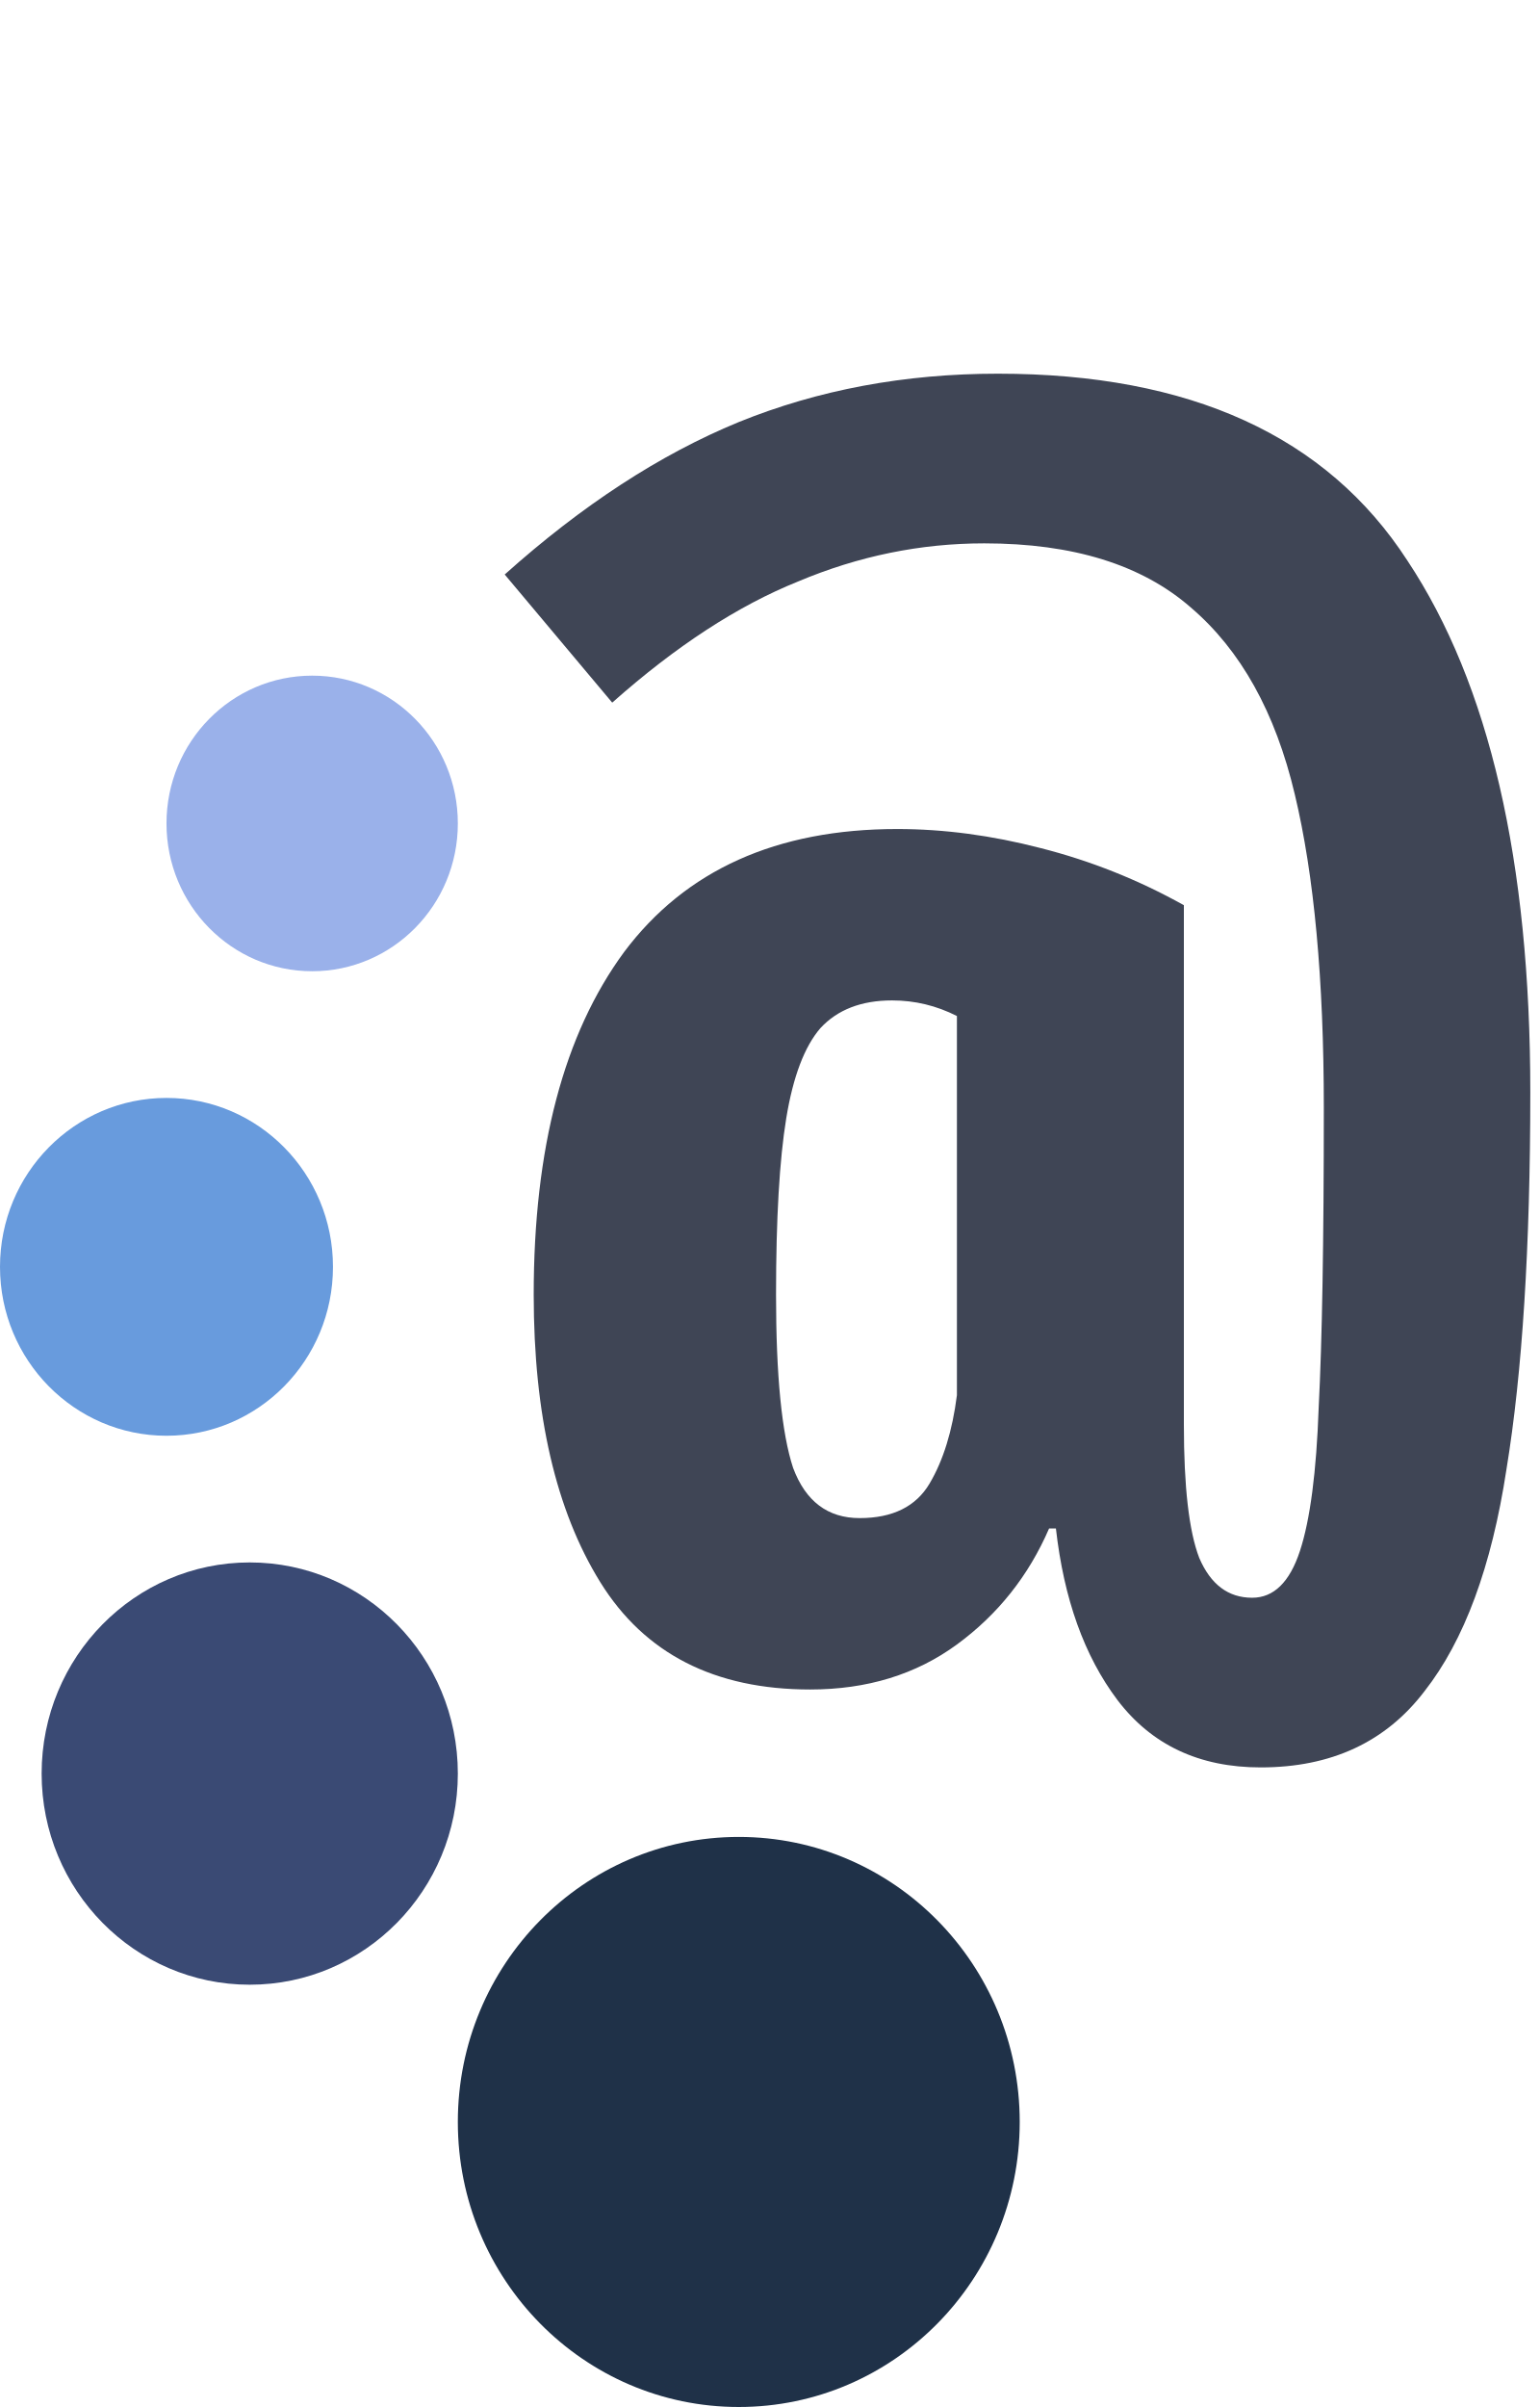
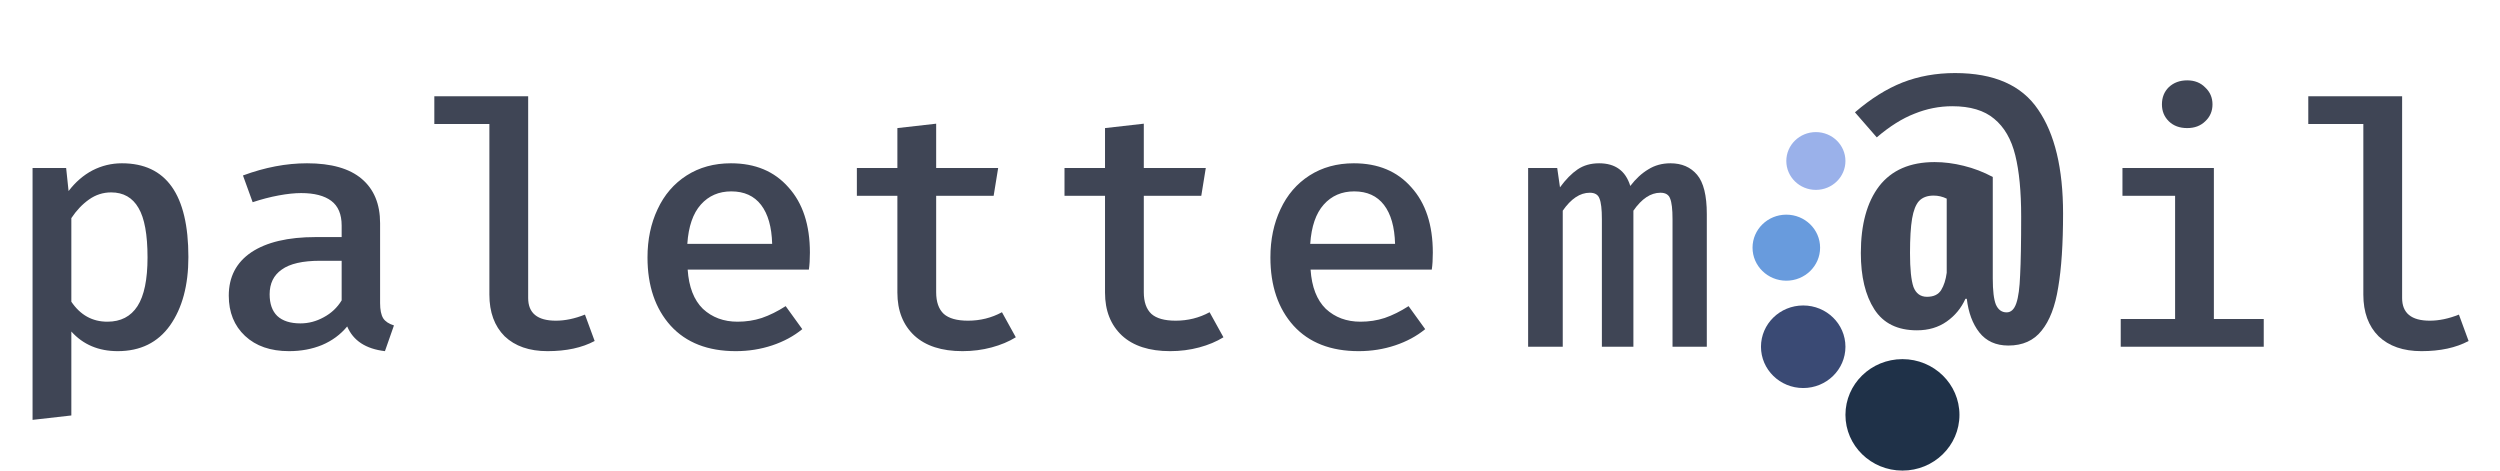
- <svg xmlns="http://www.w3.org/2000/svg" width="64" height="100" viewBox="0 0 64 100" fill="none">
-   <path d="M41.47 15.525C49.461 15.525 55.134 18.114 58.491 23.293C61.895 28.424 63.597 35.785 63.597 45.375C63.597 51.801 63.266 57.028 62.604 61.056C61.989 65.084 60.855 68.153 59.2 70.263C57.593 72.373 55.323 73.428 52.392 73.428C49.839 73.428 47.853 72.493 46.435 70.623C45.063 68.801 44.212 66.427 43.882 63.502H43.598C42.747 65.468 41.47 67.074 39.768 68.321C38.066 69.568 36.033 70.191 33.669 70.191C29.698 70.191 26.79 68.705 24.946 65.732C23.102 62.758 22.18 58.778 22.18 53.791C22.18 47.701 23.433 42.954 25.939 39.549C28.492 36.145 32.274 34.442 37.286 34.442C39.225 34.442 41.21 34.706 43.243 35.233C45.324 35.761 47.309 36.552 49.2 37.607V59.186C49.2 61.775 49.413 63.622 49.839 64.725C50.312 65.828 51.044 66.379 52.037 66.379C52.935 66.379 53.597 65.732 54.023 64.437C54.448 63.142 54.709 61.152 54.803 58.467C54.945 55.733 55.016 51.585 55.016 46.023C55.016 40.7 54.614 36.36 53.81 33.004C53.006 29.599 51.565 27.009 49.484 25.235C47.451 23.461 44.591 22.574 40.903 22.574C38.255 22.574 35.678 23.101 33.173 24.156C30.667 25.163 28.09 26.841 25.443 29.191L20.975 23.868C24.19 20.991 27.428 18.881 30.691 17.539C34 16.196 37.593 15.525 41.47 15.525ZM37.073 41.563C35.797 41.563 34.804 41.947 34.095 42.714C33.433 43.481 32.96 44.728 32.676 46.454C32.393 48.181 32.251 50.626 32.251 53.791C32.251 57.148 32.487 59.546 32.96 60.984C33.48 62.375 34.402 63.07 35.726 63.07C37.097 63.07 38.066 62.591 38.633 61.632C39.201 60.673 39.579 59.45 39.768 57.963V42.211C38.917 41.779 38.019 41.563 37.073 41.563Z" fill="#3F4555" />
-   <path d="M10.378 82.456C15.155 82.456 19.027 78.529 19.027 73.684C19.027 68.84 15.155 64.912 10.378 64.912C5.602 64.912 1.73 68.84 1.73 73.684C1.73 78.529 5.602 82.456 10.378 82.456Z" fill="#3A4A74" />
-   <path d="M30.703 100C37.151 100 42.378 94.698 42.378 88.158C42.378 81.618 37.151 76.316 30.703 76.316C24.254 76.316 19.027 81.618 19.027 88.158C19.027 94.698 24.254 100 30.703 100Z" fill="#1F3148" />
-   <path d="M6.919 59.649C10.74 59.649 13.838 56.507 13.838 52.632C13.838 48.756 10.74 45.614 6.919 45.614C3.098 45.614 0 48.756 0 52.632C0 56.507 3.098 59.649 6.919 59.649Z" fill="#689BDD" />
-   <path d="M12.973 40.351C16.317 40.351 19.027 37.602 19.027 34.211C19.027 30.819 16.317 28.07 12.973 28.07C9.629 28.07 6.919 30.819 6.919 34.211C6.919 37.602 9.629 40.351 12.973 40.351Z" fill="#9AB1EA" />
+ <svg xmlns="http://www.w3.org/2000/svg" width="340" height="64" viewBox="0 0 340 64" fill="none">
+   <path d="M16.579 22.207C22.607 22.207 25.621 26.457 25.621 34.959C25.621 38.795 24.789 41.895 23.125 44.258C21.461 46.59 19.09 47.756 16.014 47.756C13.408 47.756 11.304 46.866 9.703 45.086V56.503L4.428 57.102V22.851H8.996L9.326 25.982C10.268 24.754 11.351 23.818 12.576 23.174C13.832 22.529 15.166 22.207 16.579 22.207ZM15.119 26.166C14.02 26.166 13.015 26.488 12.105 27.133C11.194 27.777 10.394 28.621 9.703 29.665V41.035C10.927 42.846 12.56 43.751 14.601 43.751C16.422 43.751 17.787 43.045 18.698 41.634C19.608 40.222 20.064 38.012 20.064 35.005C20.064 31.905 19.655 29.665 18.839 28.284C18.023 26.872 16.783 26.166 15.119 26.166ZM51.693 41.219C51.693 42.14 51.834 42.831 52.117 43.291C52.399 43.721 52.886 44.043 53.577 44.258L52.352 47.756C49.746 47.449 48.035 46.329 47.219 44.396C46.308 45.501 45.162 46.345 43.781 46.928C42.431 47.48 40.94 47.756 39.307 47.756C36.795 47.756 34.801 47.066 33.326 45.685C31.85 44.304 31.113 42.478 31.113 40.207C31.113 37.659 32.133 35.695 34.174 34.314C36.246 32.933 39.166 32.242 42.933 32.242H46.465V30.677C46.465 29.143 45.994 28.023 45.053 27.317C44.111 26.611 42.745 26.258 40.955 26.258C40.076 26.258 39.056 26.365 37.894 26.58C36.732 26.795 35.555 27.102 34.362 27.501L33.043 23.864C36.026 22.759 38.93 22.207 41.756 22.207C45.053 22.207 47.533 22.913 49.197 24.325C50.861 25.736 51.693 27.746 51.693 30.355V41.219ZM40.861 43.981C41.96 43.981 43.012 43.705 44.016 43.153C45.053 42.6 45.869 41.833 46.465 40.851V35.465H43.545C41.159 35.465 39.417 35.864 38.318 36.662C37.219 37.429 36.67 38.549 36.67 40.022C36.67 41.311 37.015 42.294 37.706 42.969C38.428 43.644 39.48 43.981 40.861 43.981ZM71.831 40.529C71.831 42.585 73.087 43.613 75.598 43.613C76.855 43.613 78.173 43.337 79.554 42.785L80.873 46.375C79.146 47.296 77.011 47.756 74.468 47.756C71.988 47.756 70.041 47.081 68.628 45.731C67.247 44.35 66.556 42.462 66.556 40.069V16.867H59.068V13.092H71.831V40.529ZM93.523 36.662C93.68 39.025 94.371 40.805 95.595 42.002C96.851 43.168 98.421 43.751 100.305 43.751C101.467 43.751 102.565 43.583 103.601 43.245C104.669 42.877 105.752 42.34 106.851 41.634L109.111 44.764C107.95 45.715 106.584 46.452 105.014 46.974C103.445 47.495 101.796 47.756 100.069 47.756C96.27 47.756 93.319 46.605 91.216 44.304C89.112 41.971 88.06 38.872 88.06 35.005C88.06 32.58 88.516 30.401 89.426 28.468C90.336 26.503 91.655 24.969 93.382 23.864C95.109 22.759 97.118 22.207 99.41 22.207C102.707 22.207 105.312 23.296 107.228 25.475C109.174 27.624 110.147 30.585 110.147 34.36C110.147 35.281 110.1 36.048 110.006 36.662H93.523ZM99.457 26.028C97.762 26.028 96.38 26.626 95.313 27.823C94.245 29.02 93.633 30.8 93.476 33.163H105.014C104.952 30.861 104.449 29.097 103.507 27.869C102.565 26.642 101.215 26.028 99.457 26.028ZM138.15 45.869C137.208 46.452 136.11 46.912 134.854 47.25C133.598 47.587 132.279 47.756 130.898 47.756C128.072 47.756 125.89 47.05 124.352 45.639C122.813 44.196 122.044 42.248 122.044 39.792V26.626H116.534V22.851H122.044V17.419L127.319 16.821V22.851H135.749L135.136 26.626H127.319V39.746C127.319 41.066 127.664 42.048 128.355 42.693C129.046 43.306 130.144 43.613 131.651 43.613C133.315 43.613 134.854 43.23 136.267 42.462L138.15 45.869ZM166.389 45.869C165.447 46.452 164.348 46.912 163.092 47.25C161.836 47.587 160.517 47.756 159.136 47.756C156.311 47.756 154.129 47.05 152.59 45.639C151.051 44.196 150.282 42.248 150.282 39.792V26.626H144.772V22.851H150.282V17.419L155.557 16.821V22.851H163.987L163.375 26.626H155.557V39.746C155.557 41.066 155.902 42.048 156.593 42.693C157.284 43.306 158.383 43.613 159.89 43.613C161.554 43.613 163.092 43.23 164.505 42.462L166.389 45.869ZM178.238 36.662C178.395 39.025 179.086 40.805 180.31 42.002C181.566 43.168 183.136 43.751 185.02 43.751C186.182 43.751 187.28 43.583 188.316 43.245C189.384 42.877 190.467 42.34 191.566 41.634L193.827 44.764C192.665 45.715 191.299 46.452 189.729 46.974C188.16 47.495 186.511 47.756 184.784 47.756C180.985 47.756 178.034 46.605 175.931 44.304C173.827 41.971 172.775 38.872 172.775 35.005C172.775 32.58 173.231 30.401 174.141 28.468C175.051 26.503 176.37 24.969 178.097 23.864C179.824 22.759 181.833 22.207 184.125 22.207C187.422 22.207 190.027 23.296 191.943 25.475C193.889 27.624 194.863 30.585 194.863 34.36C194.863 35.281 194.816 36.048 194.721 36.662H178.238ZM184.172 26.028C182.477 26.028 181.095 26.626 180.028 27.823C178.96 29.02 178.348 30.8 178.191 33.163H189.729C189.667 30.861 189.164 29.097 188.222 27.869C187.28 26.642 185.93 26.028 184.172 26.028Z" fill="#3F4555" />
+   <path d="M227.181 22.207C228.719 22.207 229.928 22.729 230.807 23.772C231.686 24.816 232.126 26.596 232.126 29.112V47.158H227.463V29.803C227.463 28.452 227.354 27.516 227.134 26.994C226.945 26.473 226.506 26.212 225.815 26.212C224.496 26.212 223.272 27.025 222.142 28.652V47.158H217.856V29.803C217.856 28.452 217.746 27.516 217.526 26.994C217.338 26.473 216.899 26.212 216.208 26.212C214.889 26.212 213.665 27.025 212.534 28.652V47.158H207.825V22.851H211.781L212.158 25.475C212.943 24.401 213.743 23.588 214.559 23.035C215.376 22.483 216.349 22.207 217.479 22.207C219.677 22.207 221.09 23.235 221.718 25.291C222.471 24.309 223.287 23.557 224.167 23.035C225.046 22.483 226.051 22.207 227.181 22.207Z" fill="#3F4555" />
+   <path d="M297.461 10.928C298.465 10.928 299.282 11.251 299.91 11.895C300.569 12.509 300.899 13.276 300.899 14.197C300.899 15.117 300.569 15.885 299.91 16.498C299.282 17.112 298.465 17.419 297.461 17.419C296.425 17.419 295.593 17.112 294.965 16.498C294.337 15.885 294.023 15.117 294.023 14.197C294.023 13.245 294.337 12.463 294.965 11.849C295.624 11.235 296.456 10.928 297.461 10.928ZM301.087 43.383H307.869V47.158H288.419V43.383H295.813V26.626H288.654V22.851H301.087V43.383ZM326.688 40.529C326.688 42.585 327.944 43.613 330.456 43.613C331.712 43.613 333.031 43.337 334.412 42.785L335.73 46.375C334.003 47.296 331.869 47.756 329.326 47.756C326.845 47.756 324.899 47.081 323.486 45.731C322.105 44.35 321.414 42.462 321.414 40.069V16.867H313.926V13.092H326.688V40.529Z" fill="#3F4555" />
+   <path d="M265.884 9.936C271.19 9.936 274.957 11.593 277.186 14.908C279.447 18.191 280.577 22.902 280.577 29.04C280.577 33.153 280.357 36.498 279.918 39.076C279.509 41.654 278.756 43.618 277.657 44.968C276.59 46.319 275.082 46.994 273.136 46.994C271.441 46.994 270.122 46.395 269.18 45.199C268.27 44.032 267.705 42.513 267.485 40.641H267.296C266.731 41.899 265.884 42.928 264.753 43.725C263.623 44.523 262.273 44.922 260.703 44.922C258.066 44.922 256.135 43.971 254.91 42.068C253.686 40.166 253.074 37.618 253.074 34.426C253.074 30.529 253.906 27.49 255.57 25.311C257.265 23.133 259.777 22.043 263.105 22.043C264.392 22.043 265.711 22.212 267.061 22.549C268.442 22.887 269.761 23.393 271.017 24.069V37.879C271.017 39.536 271.158 40.718 271.441 41.424C271.755 42.13 272.241 42.483 272.901 42.483C273.497 42.483 273.937 42.068 274.219 41.24C274.502 40.411 274.675 39.137 274.737 37.419C274.831 35.669 274.879 33.015 274.879 29.455C274.879 26.048 274.612 23.271 274.078 21.122C273.544 18.943 272.586 17.286 271.205 16.151C269.855 15.015 267.956 14.447 265.507 14.447C263.749 14.447 262.037 14.785 260.373 15.46C258.71 16.104 256.998 17.179 255.24 18.682L252.273 15.276C254.408 13.434 256.559 12.084 258.725 11.225C260.923 10.365 263.309 9.936 265.884 9.936ZM262.964 26.6C262.116 26.6 261.457 26.846 260.986 27.337C260.546 27.828 260.232 28.626 260.044 29.731C259.855 30.836 259.761 32.401 259.761 34.426C259.761 36.575 259.918 38.109 260.232 39.03C260.577 39.92 261.19 40.365 262.069 40.365C262.979 40.365 263.623 40.058 264 39.444C264.377 38.83 264.627 38.048 264.753 37.096V27.015C264.188 26.738 263.591 26.6 262.964 26.6Z" fill="#3F4555" />
+   <path d="M245.236 52.772C248.408 52.772 250.98 50.258 250.98 47.158C250.98 44.057 248.408 41.544 245.236 41.544C242.065 41.544 239.493 44.057 239.493 47.158C239.493 50.258 242.065 52.772 245.236 52.772Z" fill="#3A4A74" />
+   <path d="M258.733 64C263.015 64 266.486 60.607 266.486 56.421C266.486 52.235 263.015 48.842 258.733 48.842C254.451 48.842 250.98 52.235 250.98 56.421C250.98 60.607 254.451 64 258.733 64Z" fill="#1F3148" />
+   <path d="M242.939 38.175C245.477 38.175 247.534 36.165 247.534 33.684C247.534 31.204 245.477 29.193 242.939 29.193C240.402 29.193 238.345 31.204 238.345 33.684C238.345 36.165 240.402 38.175 242.939 38.175Z" fill="#689BDD" />
+   <path d="M246.959 25.825C249.18 25.825 250.98 24.065 250.98 21.895C250.98 19.724 249.18 17.965 246.959 17.965C244.739 17.965 242.939 19.724 242.939 21.895C242.939 24.065 244.739 25.825 246.959 25.825Z" fill="#9AB1EA" />
</svg>
